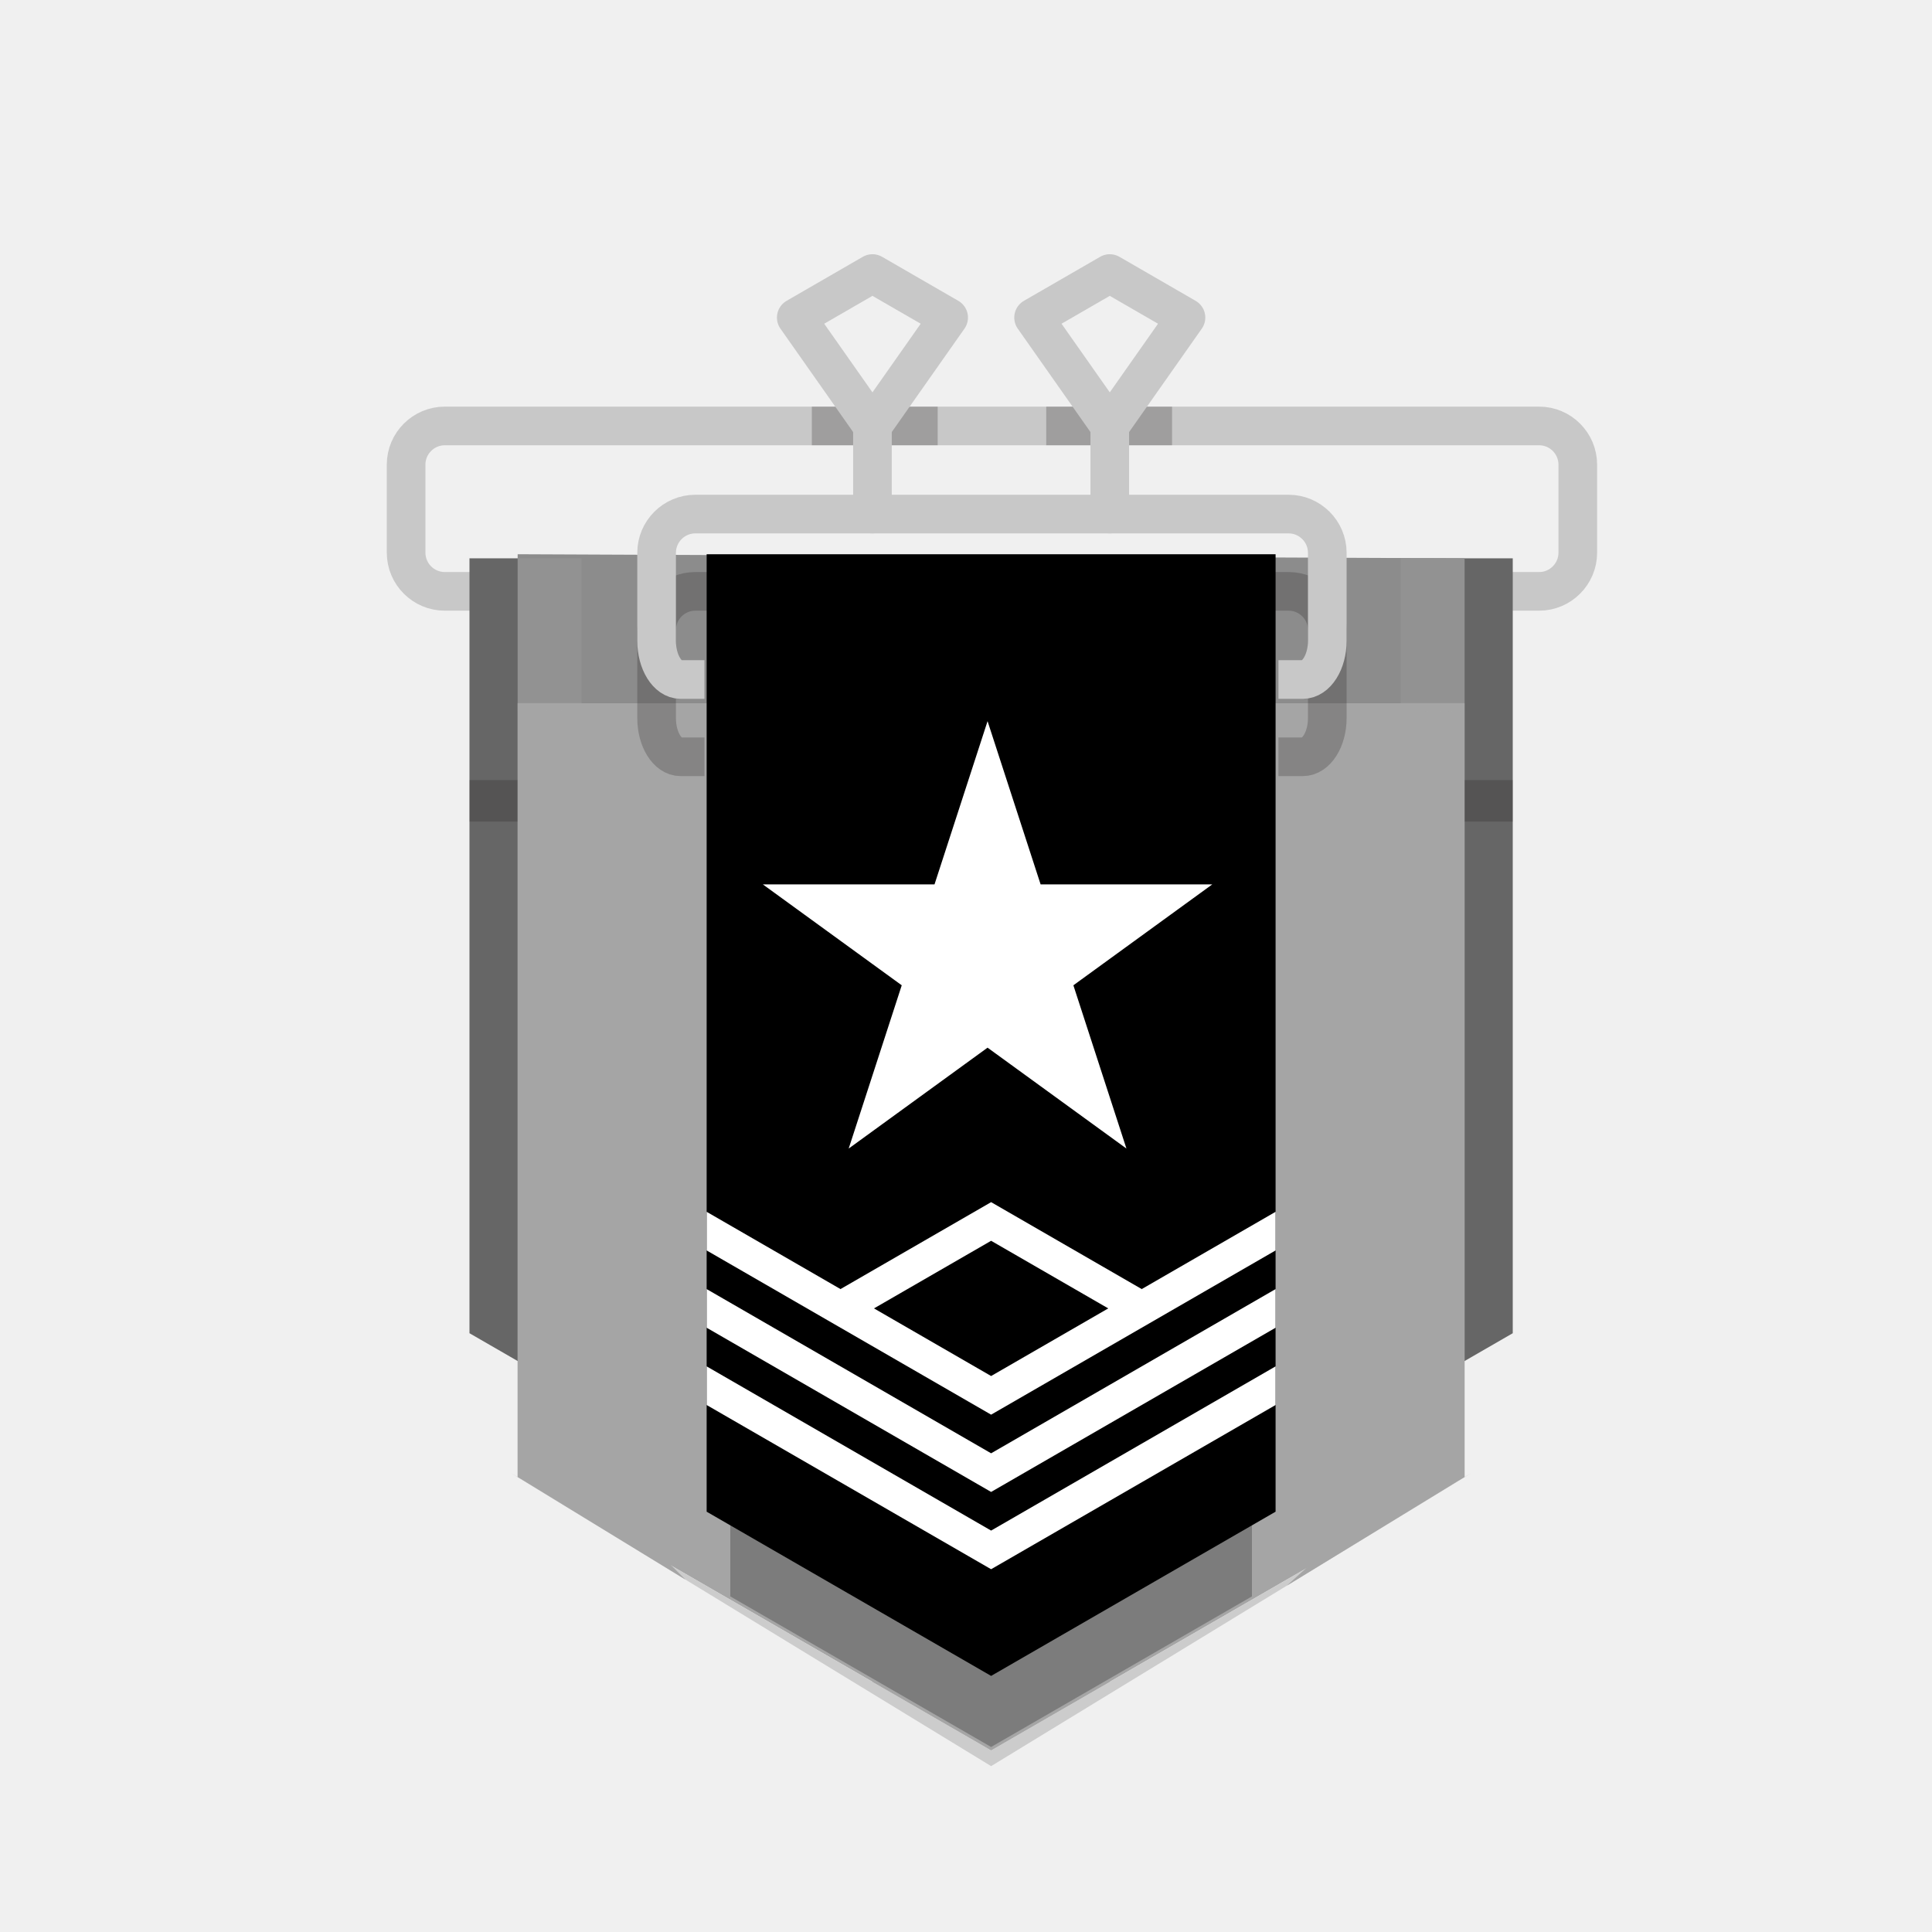
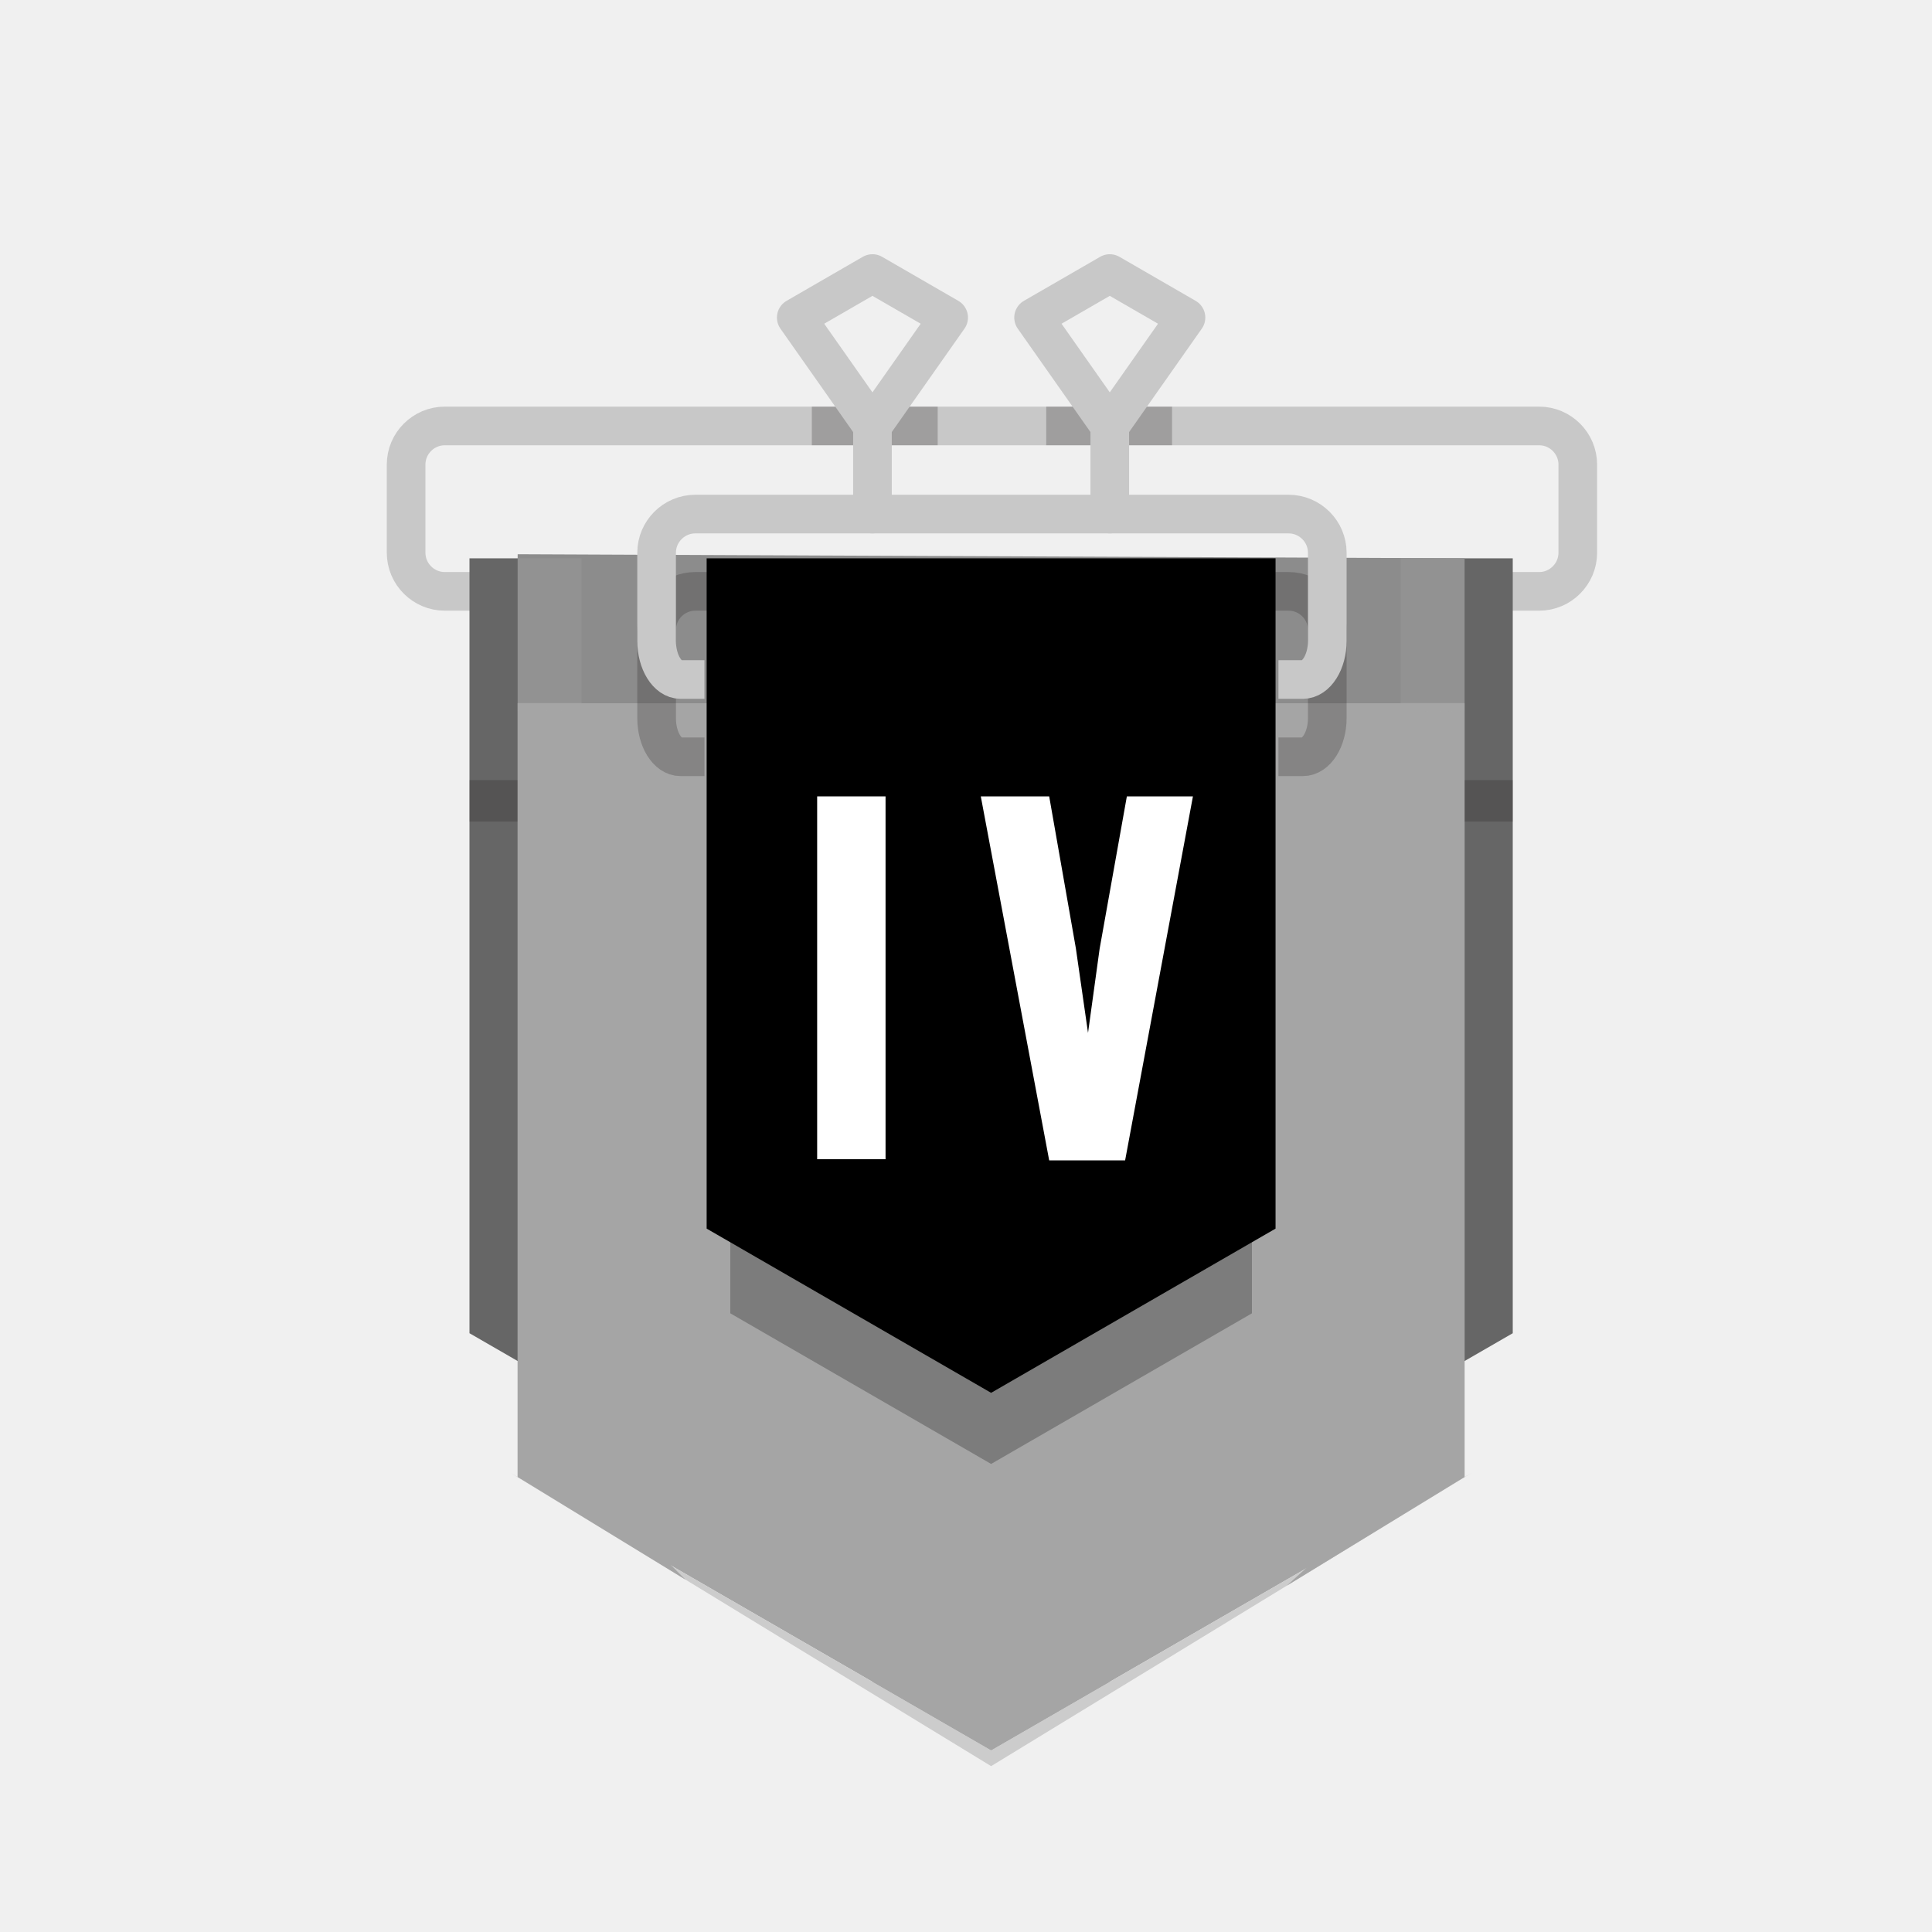
<svg xmlns="http://www.w3.org/2000/svg" xmlns:xlink="http://www.w3.org/1999/xlink" version="1.1" x="0px" y="0px" width="500px" height="500px" viewBox="0 0 500 500" enable-background="new 0 0 500 500" xml:space="preserve">
  <symbol id="League_x5F_Silver" viewBox="-250.5 -250.36 501 501">
    <polygon opacity="0" fill="#A5A5A5" points="-173.21,99.36 0,199.36 173.21,99.36 173.21,-100.64 0,-200.64 -173.21,-100.64  " />
    <g>
      <path fill="none" stroke="#C8C8C8" stroke-width="10" stroke-linecap="round" stroke-linejoin="round" stroke-miterlimit="10" d="    M141.83,99.29c5.5,0,10,4.5,10,10l0,22.81c0,5.5-4.5,10-10,10H-141.4c-5.5,0-10-4.5-10-10l0-22.81c0-5.5,4.5-10,10-10H141.83z" />
    </g>
    <polygon opacity="0" fill="none" stroke="#231F20" stroke-miterlimit="10" points="250,-249.86 -250,-249.86 -250,250.14    250,250.14  " />
    <polygon fill="#666666" points="-135,-92.7 0,-170.64 135,-92.7 135,107.84 -135,107.84  " />
    <polyline fill="#8C8C8C" points="122.53,107.84 122.53,70.38 -122.53,70.38 -122.53,108.9  " />
    <polygon fill="#A5A5A5" points="-122.53,-129.9 0,-200.64 122.53,-129.9 122.53,70.38 -122.53,70.38  " />
    <polygon opacity="0.25" fill="#231F20" points="-122.53,39.7 -135,39.7 -135,50.45 -122.53,50.45  " />
    <polygon opacity="0.25" fill="#231F20" points="135,39.7 122.53,39.7 122.53,50.45 135,50.45  " />
    <polygon fill="#CCCCCC" points="124.4,-128.82 0,-200.64 -124.41,-128.82 0,-204.74  " />
    <path fill="#A5A5A5" d="M-122.53-129.9l43.44-26.58L-106-129.59V70.38h-16.53V-129.9z M106,70.38v-201.72l-29.52-26.73l46.04,28.16   V70.38H106z" />
    <polygon fill="#A5A5A5" points="-30.71,70.38 0,88.11 30.71,70.38 30.71,-182.91 0,-200.64 -30.71,-182.91  " />
    <path opacity="0.25" fill="#A5A5A5" d="M-106,68.4v39.44h-16.53v-39.5 M122.53,68.34v39.5H106V68.05" />
    <g>
      <g opacity="0.25">
        <path fill="none" stroke="#231F20" stroke-width="10" stroke-linejoin="round" stroke-miterlimit="10" d="M74.36,56.48     c0,0,2.84,0,6.32,0s6.32,4.5,6.32,10l0,22.81c0,5.5-4.5,10-10,10H-76.57c-5.5,0-10-4.5-10-10l0-22.81c0-5.5,2.79-10,6.19-10     s6.19,0,6.19,0" />
      </g>
      <g opacity="0.25">
        <line fill="none" stroke="#231F20" stroke-width="10" stroke-linejoin="round" stroke-miterlimit="10" x1="46.83" y1="142.1" x2="14.26" y2="142.1" />
      </g>
      <g opacity="0.25">
        <line fill="none" stroke="#231F20" stroke-width="10" stroke-linejoin="round" stroke-miterlimit="10" x1="-13.83" y1="142.1" x2="-46.4" y2="142.1" />
      </g>
      <line fill="none" stroke="#C8C8C8" stroke-width="10" stroke-linecap="round" stroke-linejoin="round" stroke-miterlimit="10" x1="-30.71" y1="142.1" x2="-30.71" y2="119.29" />
      <line fill="none" stroke="#C8C8C8" stroke-width="10" stroke-linecap="round" stroke-linejoin="round" stroke-miterlimit="10" x1="30.71" y1="142.1" x2="30.71" y2="119.29" />
      <polygon fill="none" stroke="#C8C8C8" stroke-width="10" stroke-linecap="round" stroke-linejoin="round" stroke-miterlimit="10" points="    -30.71,142.1 -50.43,170.15 -30.71,181.54 -10.99,170.15   " />
      <polygon fill="none" stroke="#C8C8C8" stroke-width="10" stroke-linecap="round" stroke-linejoin="round" stroke-miterlimit="10" points="    30.71,142.1 10.99,170.15 30.71,181.54 50.43,170.15   " />
      <g>
        <path fill="none" stroke="#C8C8C8" stroke-width="10" stroke-linejoin="round" stroke-miterlimit="10" d="M74.36,76.48     c0,0,2.84,0,6.32,0s6.32,4.5,6.32,10l0,22.81c0,5.5-4.5,10-10,10H-76.57c-5.5,0-10-4.5-10-10l0-22.81c0-5.5,2.79-10,6.19-10     s6.19,0,6.19,0" />
      </g>
    </g>
  </symbol>
-   <symbol id="Position_x5F_1_3_" viewBox="-250.5 -250.5 501 501">
-     <g opacity="0">
-       <polygon fill="none" stroke="#FF0000" stroke-width="0.25" stroke-miterlimit="10" points="-173.21,99.22 0,199.22 173.21,99.22     173.21,-100.78 0,-200.78 -173.21,-100.78   " />
-       <polygon fill="none" stroke="#FF0000" stroke-width="0.25" stroke-miterlimit="10" points="-142.03,-82.78 0,-0.78 142.03,-82.78     142.03,-82.78 0,-164.78 -142.03,-82.78   " />
-     </g>
+   <symbol id="Position_x5F_4" viewBox="-250.5 -250.5 501 501">
+     <polygon opacity="0.25" points="67.5,-87.55 67.5,37.03 0,37.03 -67.5,37.03 -67.5,-87.55 0,-126.53  " />
+     <polygon opacity="0" fill="none" stroke="#FF0000" stroke-width="10" stroke-miterlimit="10" points="-173.21,99.22 0,199.22    173.21,99.22 173.21,-100.78 0,-200.78 -173.21,-100.78  " />
+     <polygon opacity="0" fill="none" stroke="#FF0000" stroke-width="10" stroke-miterlimit="10" points="-142.03,-82.78 0,-0.78    142.03,-82.78 142.03,-82.78 0,-164.78 -142.03,-82.78  " />
    <polygon opacity="0" fill="none" stroke="#231F20" stroke-miterlimit="10" points="250,-250 -250,-250 -250,250 250,250  " />
    <g>
-       <polygon opacity="0.25" points="67.5,-161.81 67.5,36.36 0,36.36 -67.5,36.36 -67.5,-161.81 0,-200.78   " />
-       <polygon points="73.62,-139.89 73.62,107.9 0,107.9 -73.62,107.9 -73.62,-139.89 0,-182.39   " />
-       <polygon fill="#FFFFFF" points="-0.92,64.7 12.81,22.45 57.23,22.45 21.29,-3.66 35.02,-45.91 -0.92,-19.8 -36.86,-45.91     -23.13,-3.66 -59.07,22.45 -14.65,22.45   " />
+       <polygon points="73.61,-65.63 73.61,107.84 0,107.84 -73.62,107.84 -73.62,-65.63 0,-108.13   " />
+       <g>
+         <path fill="#FFFFFF" d="M-45.02-47.67v93.9h17.7v-93.9H-45.02z" />
+         <path fill="#FFFFFF" d="M15.03-47.97l-17.7,94.2h17.7l6.9-39.3l3.15-21.9l3,21.75l7.05,39.45h17.1l-17.55-94.2H15.03z" />
+       </g>
    </g>
-     <polygon fill="#FFFFFF" points="-73.62,-102.28 0,-144.78 73.62,-102.28 73.62,-112.28 0,-154.78 -73.62,-112.28  " />
-     <polygon fill="#FFFFFF" points="-73.62,-82.28 0,-124.78 73.62,-82.28 73.62,-92.28 0,-134.78 -73.62,-92.28  " />
-     <polygon fill="#FFFFFF" points="-73.62,-62.28 0,-104.78 73.62,-62.28 73.62,-72.28 0,-114.78 -73.62,-72.28  " />
-     <polygon fill="#FFFFFF" points="38.98,-92.28 0,-69.78 -38.98,-92.28 -38.98,-82.28 0,-59.78 38.98,-82.28  " />
+     <polygon fill="none" points="135,99.25 0,99.36 -135,99.25 -135,-122.84 0,-200.78 135,-122.84  " />
  </symbol>
  <symbol id="base" viewBox="-251.5 -251.36 503 503">
    <polygon fill="none" stroke="#231F20" stroke-width="3" stroke-miterlimit="10" points="250,-249.86 -250,-249.86 -250,250.14    250,250.14  " />
    <line fill="none" stroke="#231F20" stroke-width="3" stroke-miterlimit="10" x1="-250" y1="250.14" x2="250" y2="-249.86" />
    <line fill="none" stroke="#231F20" stroke-width="3" stroke-miterlimit="10" x1="250" y1="250.14" x2="-250" y2="-249.86" />
    <polygon fill="none" stroke="#FF0000" stroke-width="10" stroke-miterlimit="10" points="-173.21,99.36 0,199.36 173.21,99.36    173.21,-100.64 0,-200.64 -173.21,-100.64  " />
  </symbol>
  <g id="Layer_1" display="none">
</g>
  <g id="_x5B_HBE_x5D__-_Bg" display="none">
-     <rect x="-2055.66" y="-1426.98" display="inline" fill="#3A3A3A" width="2615.48" height="4079.18" />
+     <rect x="-54.6" y="-1426.98" display="inline" fill="#3A3A3A" width="2615.48" height="4079.18" />
  </g>
  <g id="_x5B_HBE_x5D__-_Struct" display="none">
    <g id="League_x5F_Bronze" display="inline">
	</g>
-     <use xlink:href="#base" width="503" height="503" id="XMLID_12_" x="-251.5" y="-251.36" transform="matrix(1 0 0 -1 256.5 252.334)" display="inline" overflow="visible" />
+     <use xlink:href="#base" width="503" height="503" id="XMLID_9_" x="-251.5" y="-251.36" transform="matrix(1 0 0 -1 256.5 252.334)" display="inline" overflow="visible" />
  </g>
  <g id="Bases">
    <g id="League_x5F_Diamond_x5F_Small">
      <g id="League_x5F_Diamond">
		</g>
    </g>
  </g>
  <g id="Compound">
    <g id="Rank_x5F_Copper_x5F_4_x5F_Small_1_">
      <g id="Rank_x5F_Copper_x5F_4_2_">
		</g>
    </g>
    <g id="Rank_x5F_Copper_x5F_4_x5F_Small_2_">
      <g id="Rank_x5F_Copper_x5F_4_3_">
		</g>
    </g>
    <g id="Rank_x5F_Copper_x5F_4_5_">
      <g id="League_x5F_Copper">
		</g>
    </g>
    <g id="Rank_x5F_Copper_x5F_4_x5F_Small_4_">
      <g id="Rank_x5F_Copper_x5F_4_6_">
		</g>
    </g>
    <g id="Rank_x5F_Copper_x5F_4_x5F_Small_3_">
      <g id="Rank_x5F_Copper_x5F_4_4_">
		</g>
    </g>
    <g id="Rank_x5F_Copper_x5F_4_x5F_Small">
      <g id="Rank_x5F_Copper_x5F_4">
		</g>
    </g>
    <g id="Position_x5F_1_x5F_Small">
      <g id="Position_x5F_1_1_">
		</g>
    </g>
    <g id="Rank_x5F_Copper_x5F_3">
	</g>
    <g id="Rank_x5F_Copper_x5F_2">
	</g>
    <g id="Rank_x5F_Copper_x5F_1">
	</g>
    <g id="Rank_x5F_Bronze_x5F_4">
	</g>
    <g id="Rank_x5F_Bronze_x5F_3">
	</g>
    <g id="Rank_x5F_Bronze_x5F_2">
	</g>
    <g id="Rank_x5F_Bronze_x5F_1">
	</g>
    <g id="Rank_x5F_Silver_x5F_4">
- 	</g>
+       <use xlink:href="#League_x5F_Silver" width="501" height="501" x="-250.5" y="-250.36" transform="matrix(1 0 0 -1 256.5 252.334)" overflow="visible" />
+       <use xlink:href="#Position_x5F_4" width="501" height="501" x="-250.5" y="-250.5" transform="matrix(1 0 0 -1 256.5 252.334)" overflow="visible" />
+     </g>
    <g id="Rank_x5F_Silver_x5F_3">
	</g>
    <g id="Rank_x5F_Silver_x5F_2">
	</g>
    <g id="Rank_x5F_Silver_x5F_1">
-       <use xlink:href="#League_x5F_Silver" width="501" height="501" x="-250.5" y="-250.36" transform="matrix(1 0 0 -1 256.5 252.334)" overflow="visible" />
-       <use xlink:href="#Position_x5F_1_3_" width="501" height="501" id="XMLID_39_" x="-250.5" y="-250.5" transform="matrix(1 0 0 -1 256.5 251.334)" overflow="visible" />
-     </g>
+ 	</g>
    <g id="Rank_x5F_Gold_x5F_4">
	</g>
    <g id="Rank_x5F_Gold_x5F_3">
	</g>
    <g id="Rank_x5F_Gold_x5F_2">
	</g>
    <g id="Rank_x5F_Gold_x5F_1">
	</g>
    <g id="Rank_x5F_Platinum_x5F_4">
	</g>
    <g id="Rank_x5F_Platinum_x5F_3">
	</g>
    <g id="Rank_x5F_Platinum_x5F_2">
	</g>
    <g id="Rank_x5F_Platinum_x5F_1">
      <g id="Position_x5F_1">
		</g>
    </g>
  </g>
</svg>
